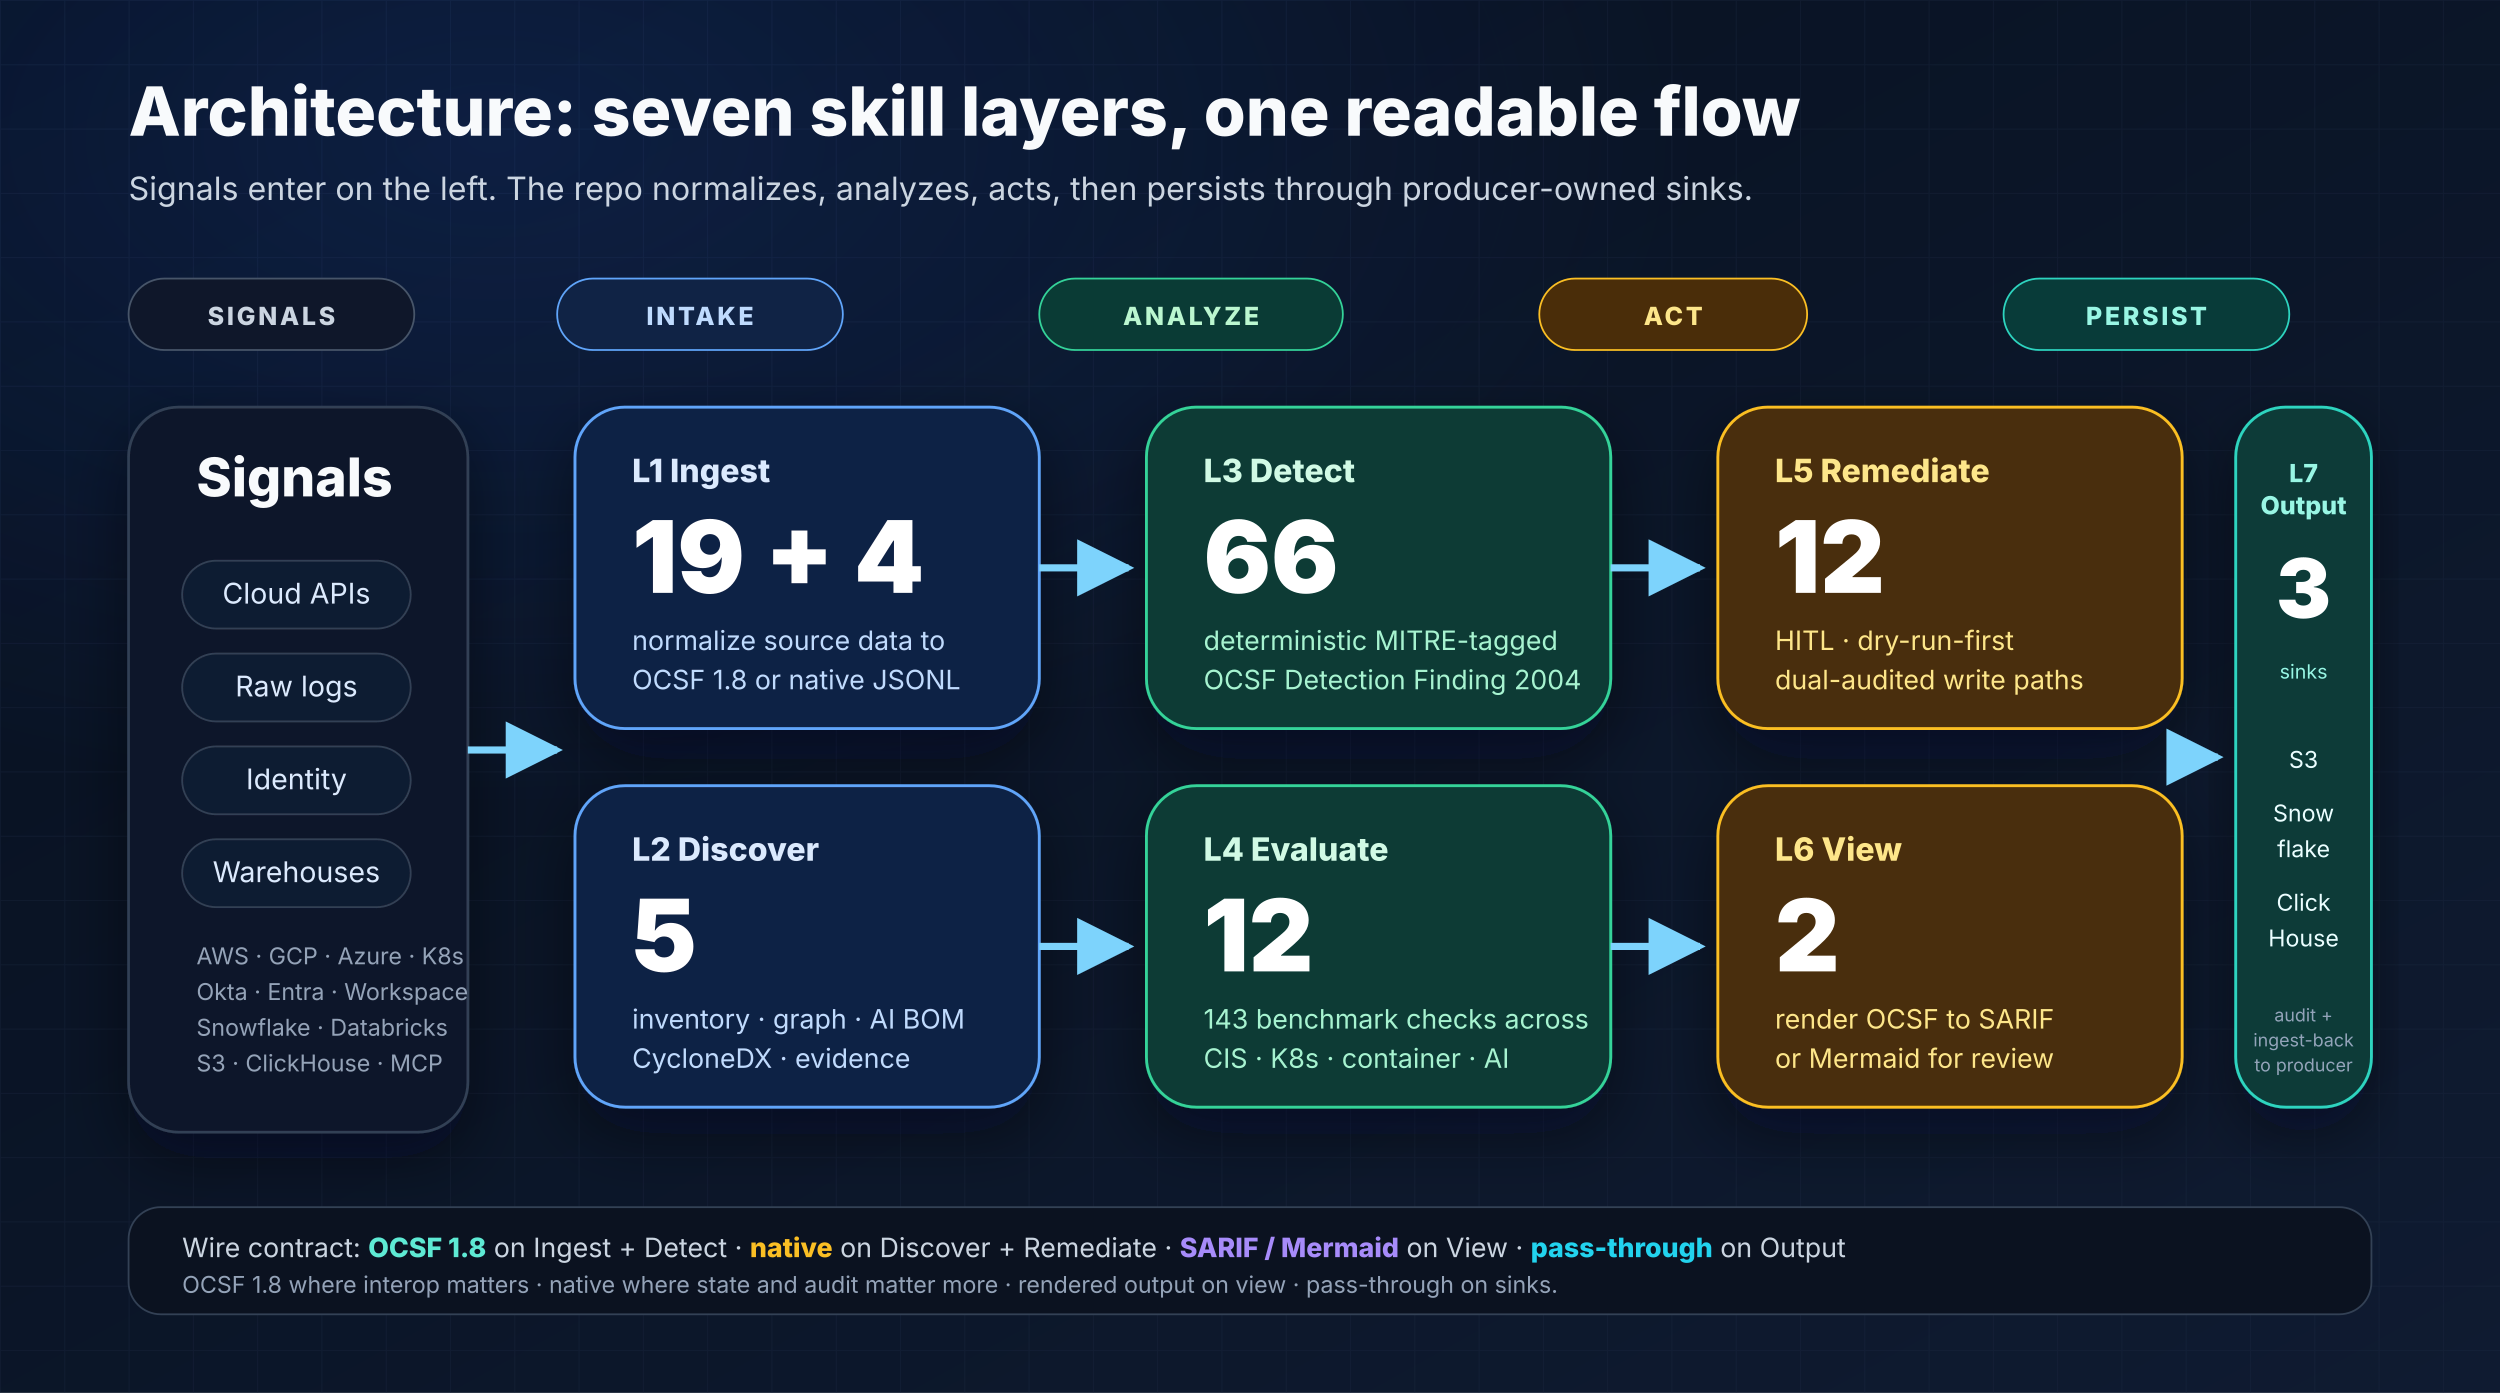
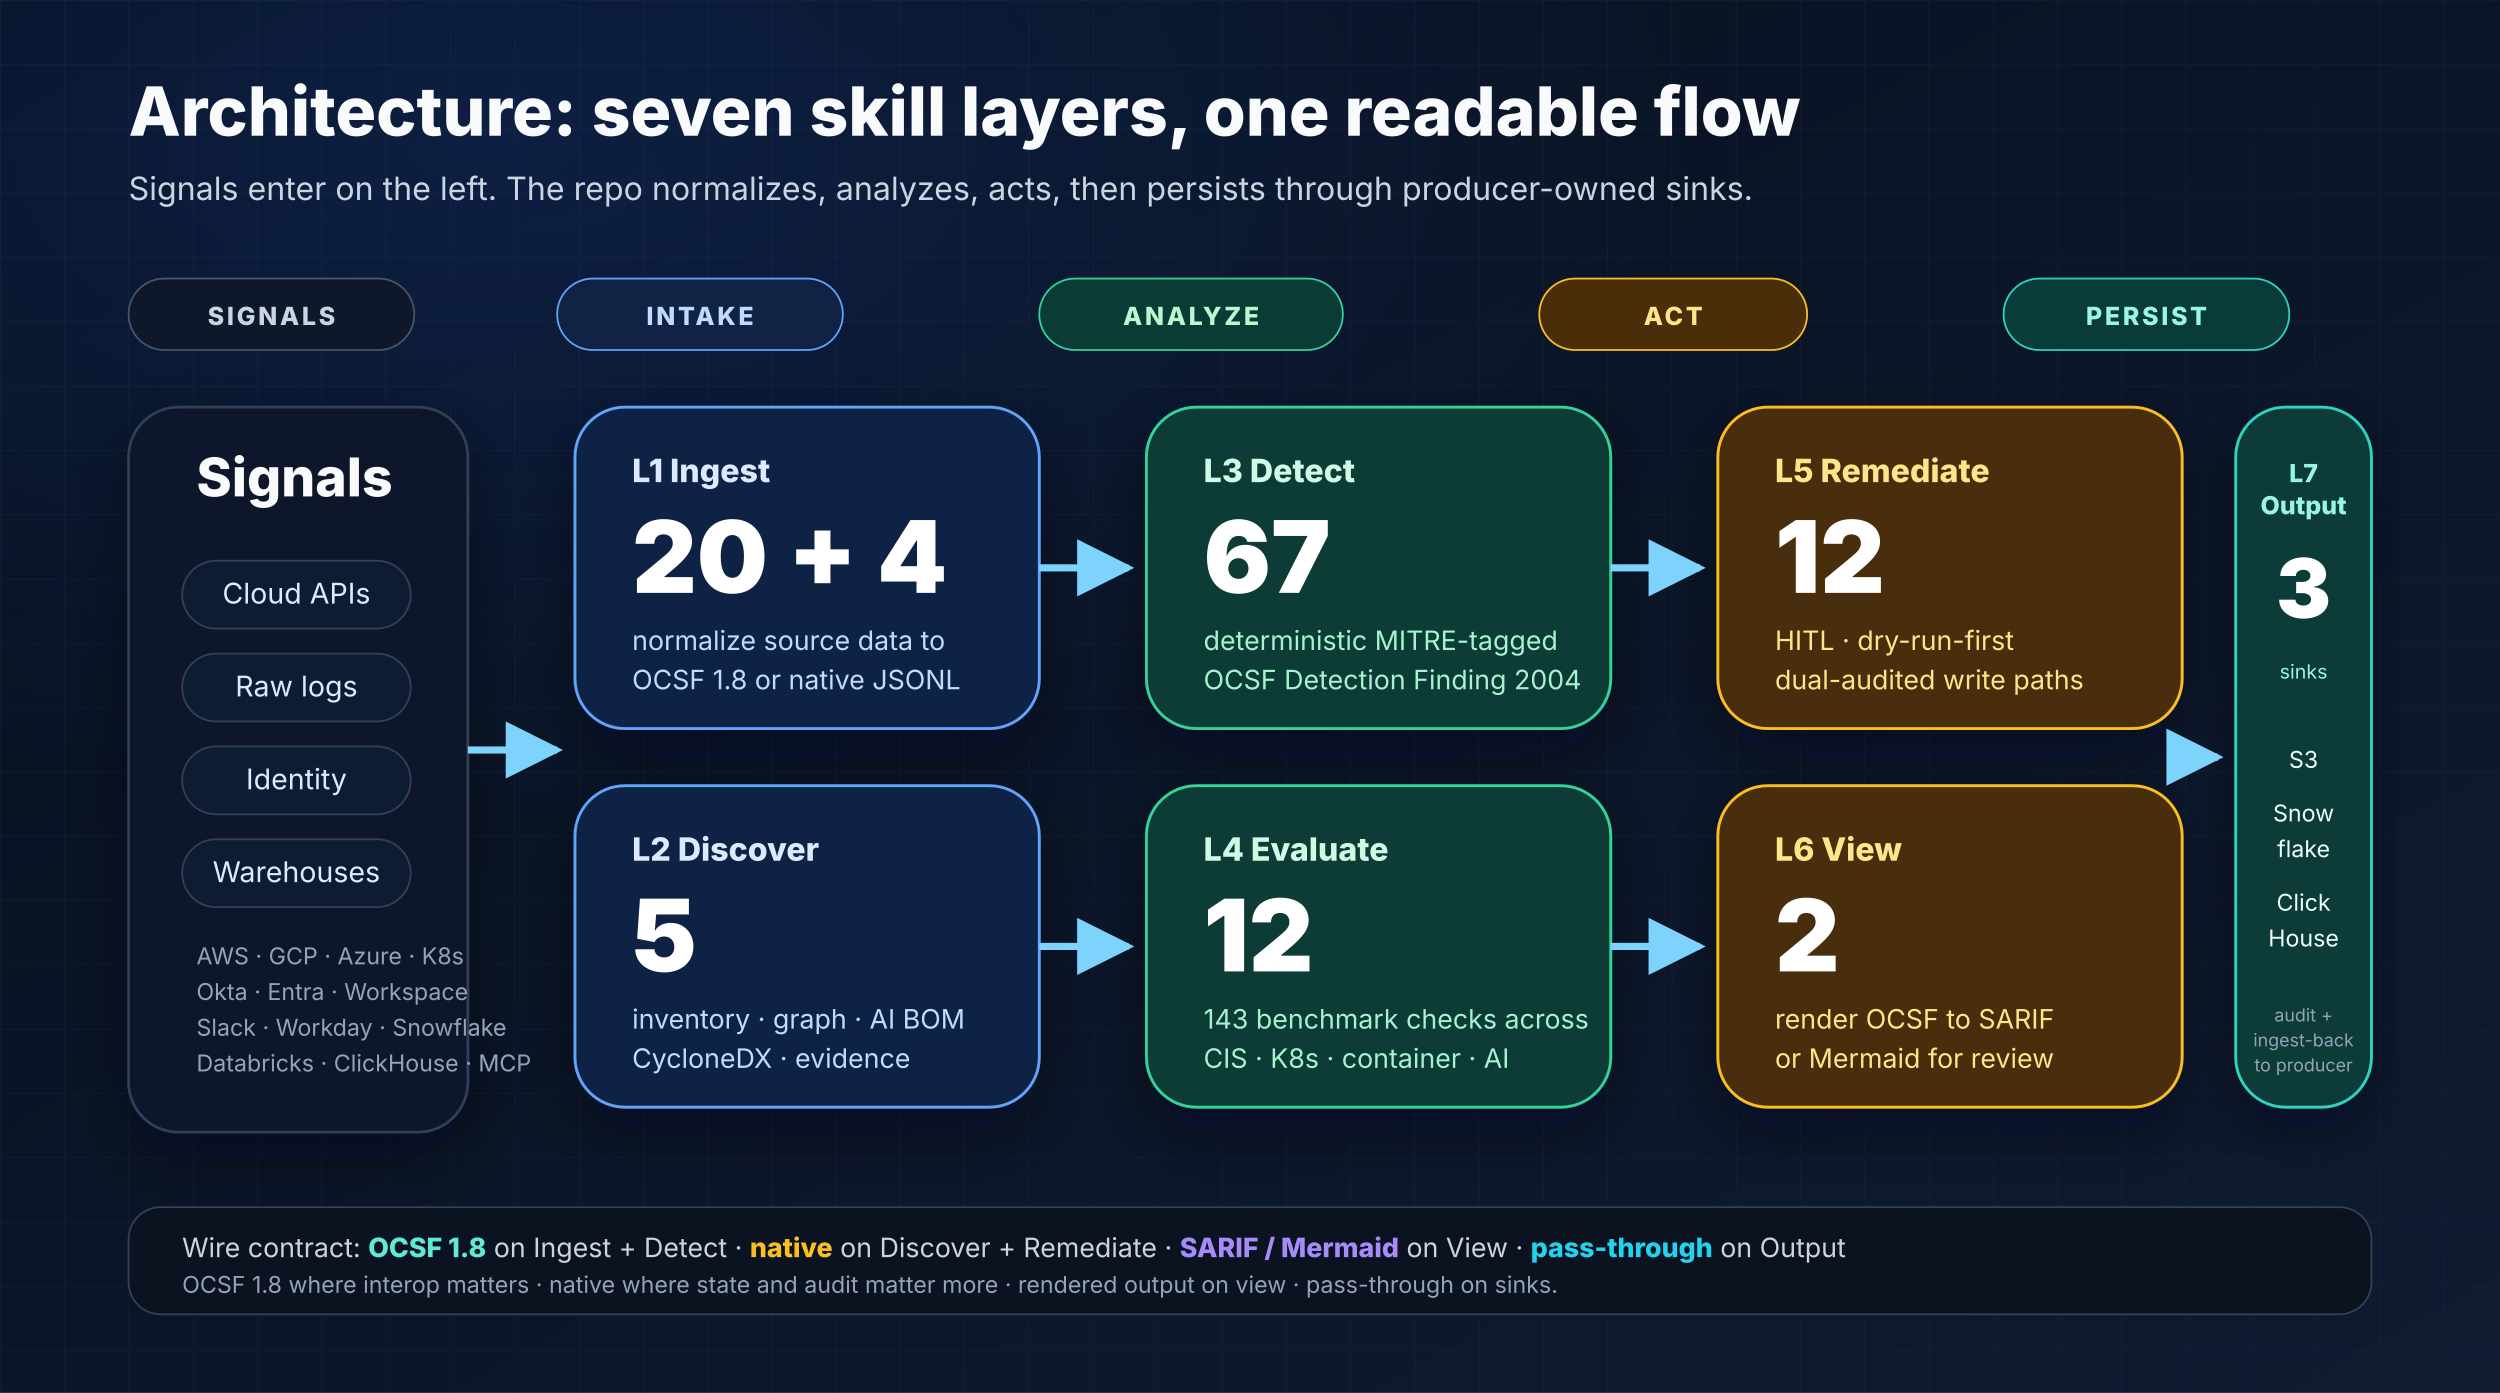
<svg xmlns="http://www.w3.org/2000/svg" width="1400" height="780" viewBox="0 0 1400 780" role="img" aria-labelledby="layers-title layers-desc">
  <defs>
    <linearGradient id="bg" x1="0" y1="0" x2="1" y2="1">
      <stop offset="0%" stop-color="#07101f" />
      <stop offset="100%" stop-color="#0f1b31" />
    </linearGradient>
    <radialGradient id="glow" cx="20%" cy="10%" r="80%">
      <stop offset="0%" stop-color="#2563eb" stop-opacity="0.16" />
      <stop offset="60%" stop-color="#2563eb" stop-opacity="0" />
      <stop offset="100%" stop-color="#2563eb" stop-opacity="0" />
    </radialGradient>
    <pattern id="grid" x="0" y="0" width="36" height="36" patternUnits="userSpaceOnUse">
      <path d="M36 0H0V36" fill="none" stroke="#1d2942" stroke-opacity="0.35" stroke-width="1" />
    </pattern>
    <filter id="shadow" x="-20%" y="-20%" width="140%" height="140%">
      <feDropShadow dx="0" dy="14" stdDeviation="18" flood-color="#020617" flood-opacity="0.45" />
    </filter>
    <marker id="arrow" viewBox="0 0 10 10" refX="9" refY="5" markerWidth="8" markerHeight="8" orient="auto">
      <path d="M0 0L10 5L0 10z" fill="#7dd3fc" />
    </marker>
  </defs>
  <rect width="1400" height="780" fill="url(#bg)" />
  <rect width="1400" height="780" fill="url(#grid)" />
  <rect width="1400" height="780" fill="url(#glow)" />
  <g font-family="Inter, Arial, sans-serif">
    <text x="72" y="76" font-size="38" font-weight="800" fill="#f8fafc">Architecture: seven skill layers, one readable flow</text>
    <text x="72" y="112" font-size="18" fill="#cbd5e1">Signals enter on the left. The repo normalizes, analyzes, acts, then persists through producer-owned sinks.</text>
    <g transform="translate(72,156)">
      <rect x="0" y="0" width="160" height="40" rx="20" fill="#0f172a" stroke="#475569" />
      <text x="80" y="26" text-anchor="middle" font-size="14" font-weight="800" fill="#cbd5e1" letter-spacing="1.5">SIGNALS</text>
      <rect x="240" y="0" width="160" height="40" rx="20" fill="#102345" stroke="#60a5fa" />
      <text x="320" y="26" text-anchor="middle" font-size="14" font-weight="800" fill="#bfdbfe" letter-spacing="1.5">INTAKE</text>
      <rect x="510" y="0" width="170" height="40" rx="20" fill="#0a3b35" stroke="#34d399" />
      <text x="595" y="26" text-anchor="middle" font-size="14" font-weight="800" fill="#bbf7d0" letter-spacing="1.5">ANALYZE</text>
      <rect x="790" y="0" width="150" height="40" rx="20" fill="#4a2d09" stroke="#fbbf24" />
      <text x="865" y="26" text-anchor="middle" font-size="14" font-weight="800" fill="#fde68a" letter-spacing="1.5">ACT</text>
      <rect x="1050" y="0" width="160" height="40" rx="20" fill="#083b39" stroke="#2dd4bf" />
      <text x="1130" y="26" text-anchor="middle" font-size="14" font-weight="800" fill="#99f6e4" letter-spacing="1.5">PERSIST</text>
    </g>
    <g filter="url(#shadow)">
      <rect x="72" y="228" width="190" height="406" rx="28" fill="#0f172a" stroke="#334155" stroke-width="1.5" />
      <text x="110" y="278" font-size="30" font-weight="800" fill="#f8fafc">Signals</text>
      <g font-size="16" fill="#dbeafe">
        <rect x="102" y="314" width="128" height="38" rx="19" fill="#111c30" stroke="#334155" />
        <text x="166" y="338" text-anchor="middle">Cloud APIs</text>
        <rect x="102" y="366" width="128" height="38" rx="19" fill="#111c30" stroke="#334155" />
        <text x="166" y="390" text-anchor="middle">Raw logs</text>
        <rect x="102" y="418" width="128" height="38" rx="19" fill="#111c30" stroke="#334155" />
        <text x="166" y="442" text-anchor="middle">Identity</text>
        <rect x="102" y="470" width="128" height="38" rx="19" fill="#111c30" stroke="#334155" />
        <text x="166" y="494" text-anchor="middle">Warehouses</text>
      </g>
      <text x="110" y="540" font-size="13" fill="#94a3b8">AWS · GCP · Azure · K8s</text>
      <text x="110" y="560" font-size="13" fill="#94a3b8">Okta · Entra · Workspace</text>
-       <text x="110" y="580" font-size="13" fill="#94a3b8">Snowflake · Databricks</text>
-       <text x="110" y="600" font-size="13" fill="#94a3b8">S3 · ClickHouse · MCP</text>
+       <text x="110" y="580" font-size="13" fill="#94a3b8">Slack · Workday · Snowflake</text>
+       <text x="110" y="600" font-size="13" fill="#94a3b8">Databricks · ClickHouse · MCP</text>
    </g>
    <g filter="url(#shadow)">
      <rect x="322" y="228" width="260" height="180" rx="28" fill="#112244" stroke="#60a5fa" stroke-width="1.6" />
      <text x="354" y="270" font-size="18" font-weight="800" fill="#dbeafe">L1 Ingest</text>
-       <text x="354" y="332" font-size="56" font-weight="900" fill="#ffffff">19 + 4</text>
+       <text x="354" y="332" font-size="56" font-weight="900" fill="#ffffff">20 + 4</text>
      <text x="354" y="364" font-size="15" fill="#bfdbfe">normalize source data to</text>
      <text x="354" y="386" font-size="15" fill="#bfdbfe">OCSF 1.8 or native JSONL</text>
      <rect x="322" y="440" width="260" height="180" rx="28" fill="#112244" stroke="#60a5fa" stroke-width="1.6" />
      <text x="354" y="482" font-size="18" font-weight="800" fill="#dbeafe">L2 Discover</text>
      <text x="354" y="544" font-size="56" font-weight="900" fill="#ffffff">5</text>
      <text x="354" y="576" font-size="15" fill="#bfdbfe">inventory · graph · AI BOM</text>
      <text x="354" y="598" font-size="15" fill="#bfdbfe">CycloneDX · evidence</text>
    </g>
    <g filter="url(#shadow)">
      <rect x="642" y="228" width="260" height="180" rx="28" fill="#0a3b35" stroke="#34d399" stroke-width="1.6" />
      <text x="674" y="270" font-size="18" font-weight="800" fill="#d1fae5">L3 Detect</text>
-       <text x="674" y="332" font-size="56" font-weight="900" fill="#ffffff">66</text>
+       <text x="674" y="332" font-size="56" font-weight="900" fill="#ffffff">67</text>
      <text x="674" y="364" font-size="15" fill="#a7f3d0">deterministic MITRE-tagged</text>
      <text x="674" y="386" font-size="15" fill="#a7f3d0">OCSF Detection Finding 2004</text>
      <rect x="642" y="440" width="260" height="180" rx="28" fill="#0a3b35" stroke="#34d399" stroke-width="1.6" />
      <text x="674" y="482" font-size="18" font-weight="800" fill="#d1fae5">L4 Evaluate</text>
      <text x="674" y="544" font-size="56" font-weight="900" fill="#ffffff">12</text>
      <text x="674" y="576" font-size="15" fill="#a7f3d0">143 benchmark checks across</text>
      <text x="674" y="598" font-size="15" fill="#a7f3d0">CIS · K8s · container · AI</text>
    </g>
    <g filter="url(#shadow)">
      <rect x="962" y="228" width="260" height="180" rx="28" fill="#4a2d09" stroke="#fbbf24" stroke-width="1.6" />
      <text x="994" y="270" font-size="18" font-weight="800" fill="#fde68a">L5 Remediate</text>
      <text x="994" y="332" font-size="56" font-weight="900" fill="#ffffff">12</text>
      <text x="994" y="364" font-size="15" fill="#fde68a">HITL · dry-run-first</text>
      <text x="994" y="386" font-size="15" fill="#fde68a">dual-audited write paths</text>
      <rect x="962" y="440" width="260" height="180" rx="28" fill="#4a2d09" stroke="#fbbf24" stroke-width="1.6" />
      <text x="994" y="482" font-size="18" font-weight="800" fill="#fde68a">L6 View</text>
      <text x="994" y="544" font-size="56" font-weight="900" fill="#ffffff">2</text>
      <text x="994" y="576" font-size="15" fill="#fde68a">render OCSF to SARIF</text>
      <text x="994" y="598" font-size="15" fill="#fde68a">or Mermaid for review</text>
    </g>
    <g filter="url(#shadow)">
      <rect x="1252" y="228" width="76" height="392" rx="28" fill="#083b39" stroke="#2dd4bf" stroke-width="1.6" />
      <text x="1290" y="270" text-anchor="middle" font-size="14" font-weight="800" fill="#99f6e4">L7</text>
      <text x="1290" y="288" text-anchor="middle" font-size="14" font-weight="800" fill="#99f6e4">Output</text>
      <text x="1290" y="346" text-anchor="middle" font-size="46" font-weight="900" fill="#ffffff">3</text>
      <text x="1290" y="380" text-anchor="middle" font-size="11" fill="#99f6e4">sinks</text>
      <g font-size="13" fill="#ecfeff">
        <text x="1290" y="430" text-anchor="middle">S3</text>
        <text x="1290" y="460" text-anchor="middle">Snow</text>
        <text x="1290" y="480" text-anchor="middle">flake</text>
        <text x="1290" y="510" text-anchor="middle">Click</text>
        <text x="1290" y="530" text-anchor="middle">House</text>
      </g>
      <text x="1290" y="572" text-anchor="middle" font-size="10" fill="#94a3b8">audit +</text>
      <text x="1290" y="586" text-anchor="middle" font-size="10" fill="#94a3b8">ingest-back</text>
      <text x="1290" y="600" text-anchor="middle" font-size="10" fill="#94a3b8">to producer</text>
    </g>
    <path d="M262 420H312" stroke="#7dd3fc" stroke-width="4" fill="none" marker-end="url(#arrow)" />
    <path d="M582 318H632" stroke="#7dd3fc" stroke-width="4" fill="none" marker-end="url(#arrow)" />
    <path d="M582 530H632" stroke="#7dd3fc" stroke-width="4" fill="none" marker-end="url(#arrow)" />
    <path d="M902 318H952" stroke="#7dd3fc" stroke-width="4" fill="none" marker-end="url(#arrow)" />
    <path d="M902 530H952" stroke="#7dd3fc" stroke-width="4" fill="none" marker-end="url(#arrow)" />
    <path d="M1222 424H1242" stroke="#7dd3fc" stroke-width="4" fill="none" marker-end="url(#arrow)" />
    <rect x="72" y="676" width="1256" height="60" rx="18" fill="#0b1220" stroke="#334155" />
    <text x="102" y="704" font-size="15" fill="#cbd5e1">Wire contract: <tspan font-weight="800" fill="#5eead4">OCSF 1.8</tspan> on Ingest + Detect · <tspan font-weight="800" fill="#fbbf24">native</tspan> on Discover + Remediate · <tspan font-weight="800" fill="#a78bfa">SARIF / Mermaid</tspan> on View · <tspan font-weight="800" fill="#22d3ee">pass-through</tspan> on Output</text>
    <text x="102" y="724" font-size="13" fill="#94a3b8">OCSF 1.8 where interop matters · native where state and audit matter more · rendered output on view · pass-through on sinks.</text>
  </g>
</svg>
